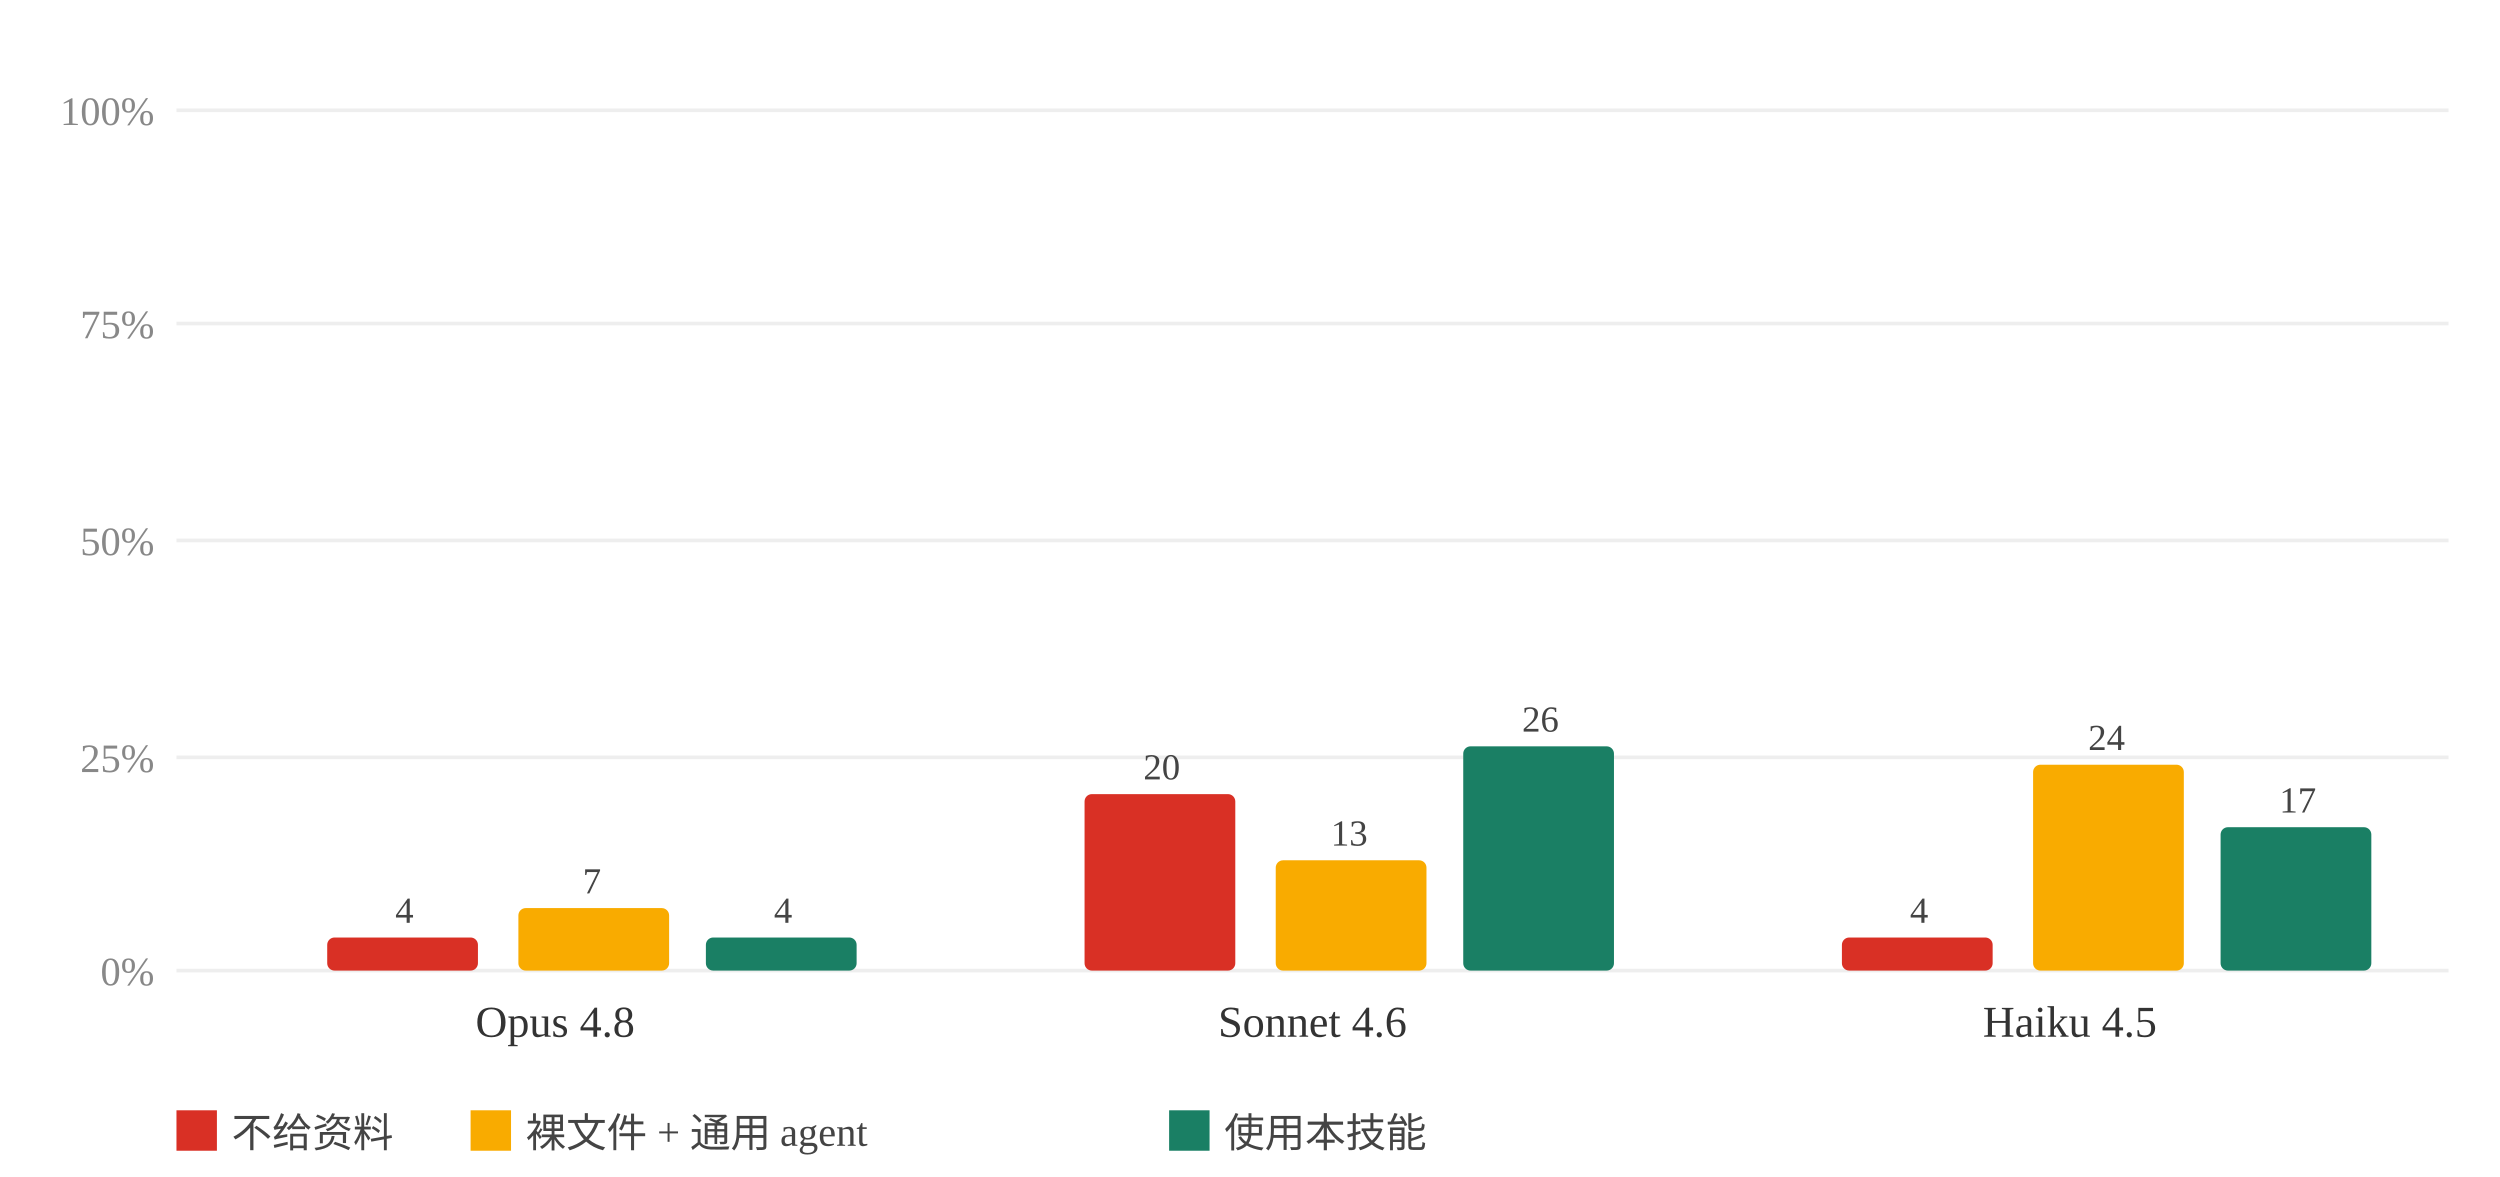
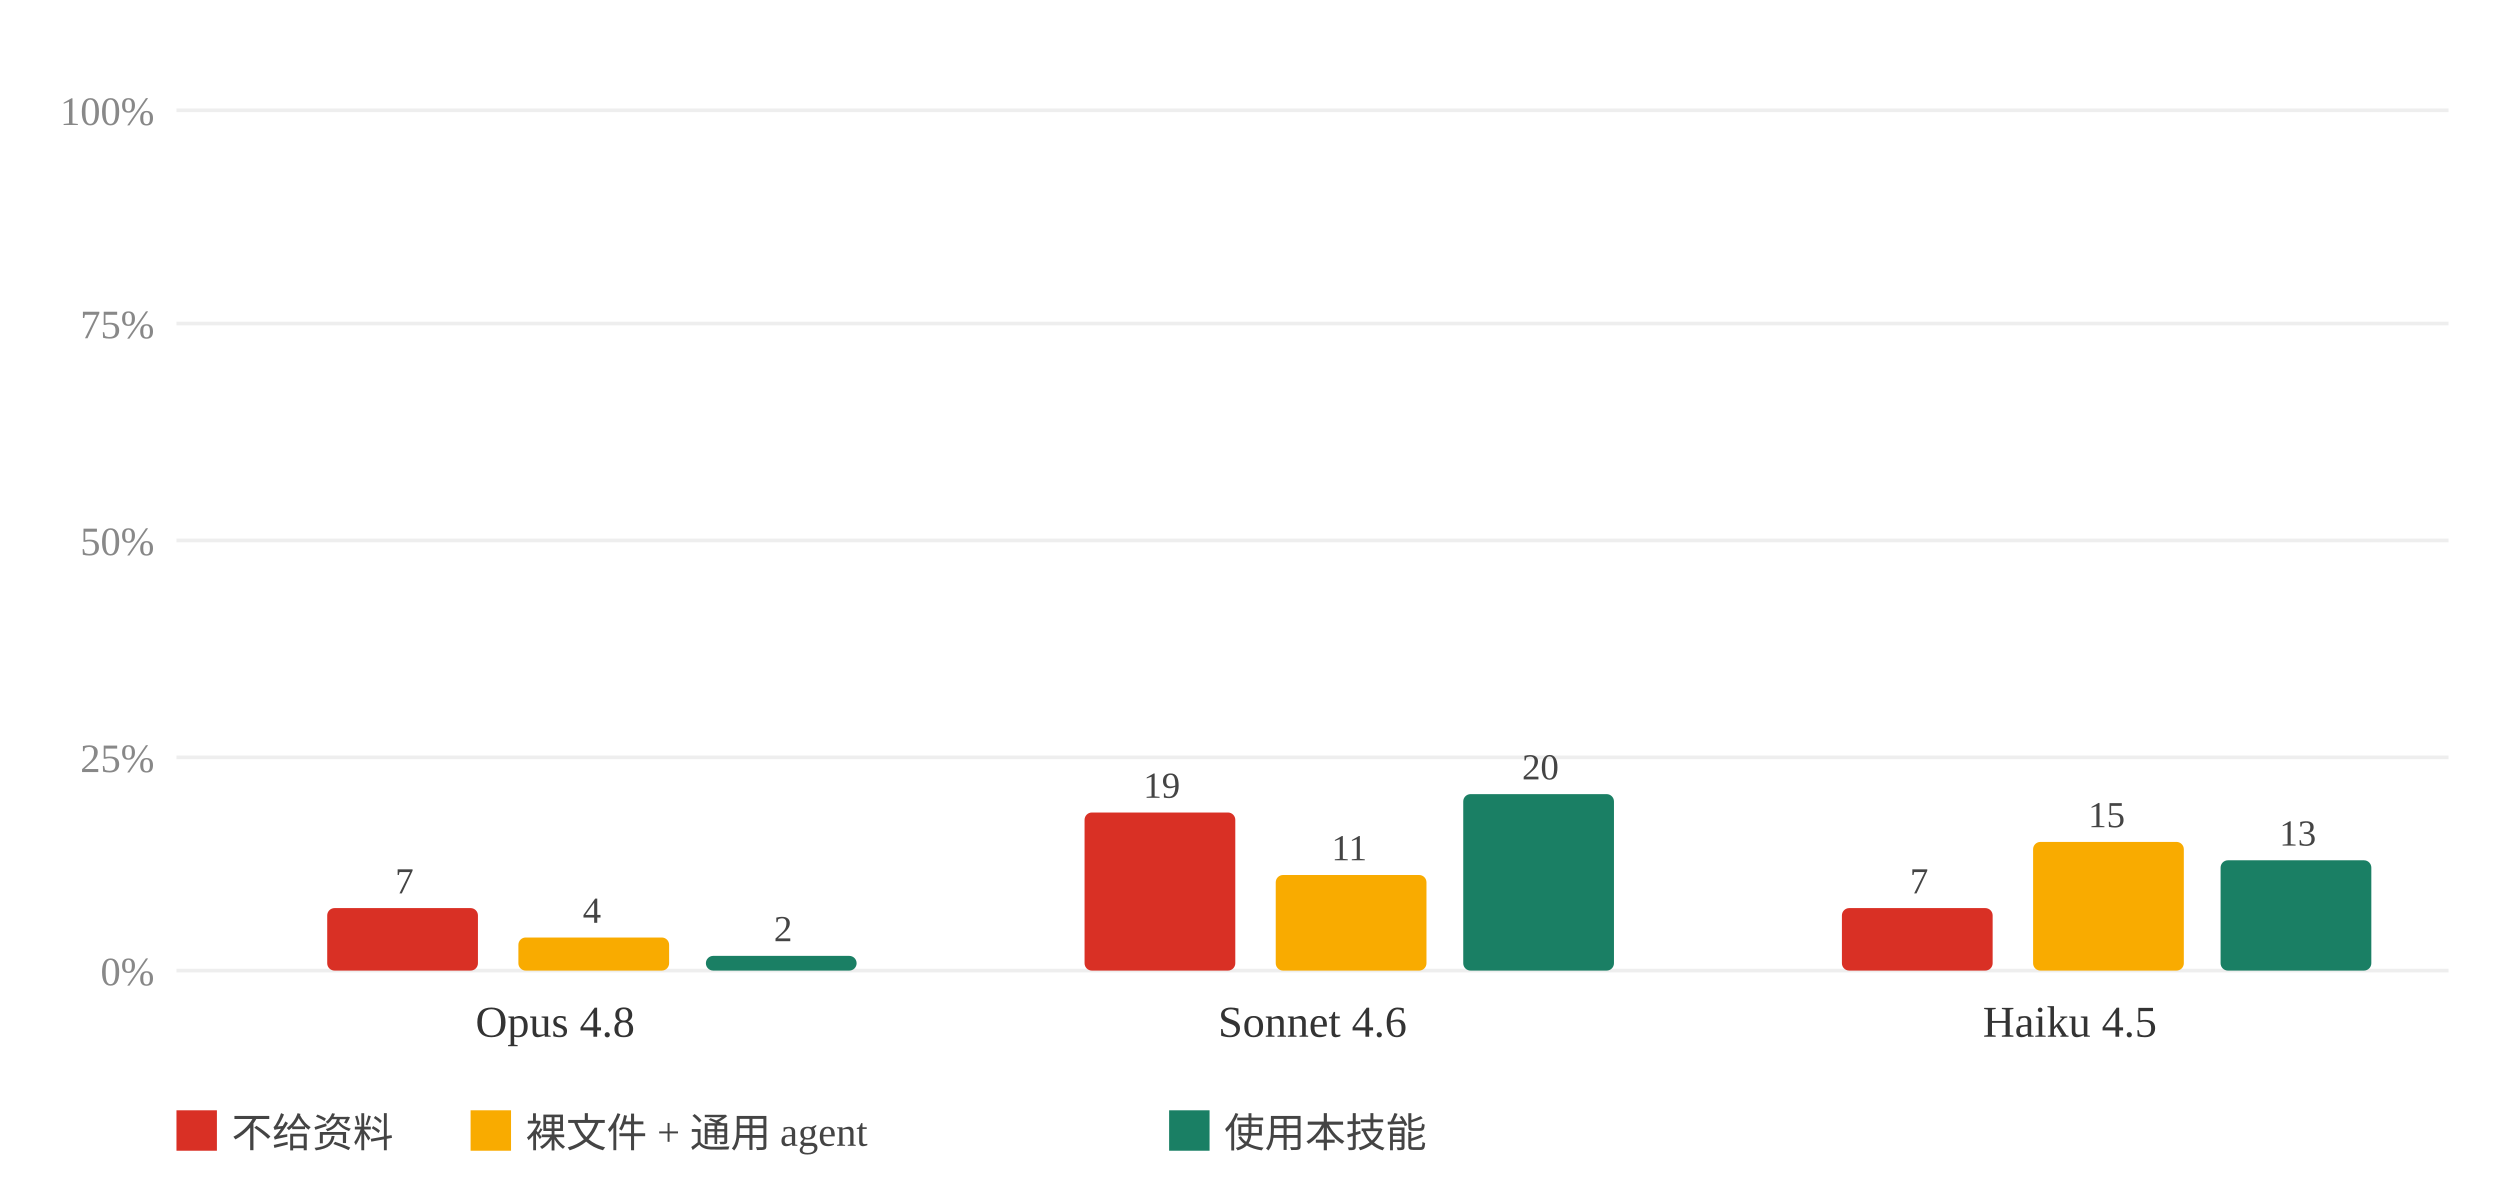
<svg xmlns="http://www.w3.org/2000/svg" viewBox="0 0 680 320" role="img">
  <line x1="48" y1="264" x2="666" y2="264" stroke="#eee" />
  <text x="42" y="268" font-size="11" fill="#888" text-anchor="end">0%</text>
  <line x1="48" y1="206" x2="666" y2="206" stroke="#eee" />
  <text x="42" y="210" font-size="11" fill="#888" text-anchor="end">25%</text>
  <line x1="48" y1="147" x2="666" y2="147" stroke="#eee" />
  <text x="42" y="151" font-size="11" fill="#888" text-anchor="end">50%</text>
  <line x1="48" y1="88" x2="666" y2="88" stroke="#eee" />
  <text x="42" y="92" font-size="11" fill="#888" text-anchor="end">75%</text>
  <line x1="48" y1="30" x2="666" y2="30" stroke="#eee" />
  <text x="42" y="34" font-size="11" fill="#888" text-anchor="end">100%</text>
-   <rect x="89" y="255" width="41" height="9" fill="#d93025" rx="2" />
-   <text x="110" y="251" font-size="10" fill="#444" text-anchor="middle">4</text>
-   <rect x="141" y="247" width="41" height="17" fill="#f9ab00" rx="2" />
-   <text x="161" y="243" font-size="10" fill="#444" text-anchor="middle">7</text>
-   <rect x="192" y="255" width="41" height="9" fill="#1a7f64" rx="2" />
-   <text x="213" y="251" font-size="10" fill="#444" text-anchor="middle">4</text>
+   <rect x="89" y="247" width="41" height="17" fill="#d93025" rx="2" />
+   <text x="110" y="243" font-size="10" fill="#444" text-anchor="middle">7</text>
+   <rect x="141" y="255" width="41" height="9" fill="#f9ab00" rx="2" />
+   <text x="161" y="251" font-size="10" fill="#444" text-anchor="middle">4</text>
+   <rect x="192" y="260" width="41" height="4" fill="#1a7f64" rx="2" />
+   <text x="213" y="256" font-size="10" fill="#444" text-anchor="middle">2</text>
  <text x="151" y="282" font-size="12" fill="#333" text-anchor="middle">Opus 4.8</text>
-   <rect x="295" y="216" width="41" height="48" fill="#d93025" rx="2" />
-   <text x="316" y="212" font-size="10" fill="#444" text-anchor="middle">20</text>
-   <rect x="347" y="234" width="41" height="30" fill="#f9ab00" rx="2" />
-   <text x="367" y="230" font-size="10" fill="#444" text-anchor="middle">13</text>
-   <rect x="398" y="203" width="41" height="61" fill="#1a7f64" rx="2" />
-   <text x="419" y="199" font-size="10" fill="#444" text-anchor="middle">26</text>
+   <rect x="295" y="221" width="41" height="43" fill="#d93025" rx="2" />
+   <text x="316" y="217" font-size="10" fill="#444" text-anchor="middle">19</text>
+   <rect x="347" y="238" width="41" height="26" fill="#f9ab00" rx="2" />
+   <text x="367" y="234" font-size="10" fill="#444" text-anchor="middle">11</text>
+   <rect x="398" y="216" width="41" height="48" fill="#1a7f64" rx="2" />
+   <text x="419" y="212" font-size="10" fill="#444" text-anchor="middle">20</text>
  <text x="357" y="282" font-size="12" fill="#333" text-anchor="middle">Sonnet 4.6</text>
-   <rect x="501" y="255" width="41" height="9" fill="#d93025" rx="2" />
-   <text x="522" y="251" font-size="10" fill="#444" text-anchor="middle">4</text>
-   <rect x="553" y="208" width="41" height="56" fill="#f9ab00" rx="2" />
-   <text x="573" y="204" font-size="10" fill="#444" text-anchor="middle">24</text>
-   <rect x="604" y="225" width="41" height="39" fill="#1a7f64" rx="2" />
-   <text x="625" y="221" font-size="10" fill="#444" text-anchor="middle">17</text>
+   <rect x="501" y="247" width="41" height="17" fill="#d93025" rx="2" />
+   <text x="522" y="243" font-size="10" fill="#444" text-anchor="middle">7</text>
+   <rect x="553" y="229" width="41" height="35" fill="#f9ab00" rx="2" />
+   <text x="573" y="225" font-size="10" fill="#444" text-anchor="middle">15</text>
+   <rect x="604" y="234" width="41" height="30" fill="#1a7f64" rx="2" />
+   <text x="625" y="230" font-size="10" fill="#444" text-anchor="middle">13</text>
  <text x="563" y="282" font-size="12" fill="#333" text-anchor="middle">Haiku 4.5</text>
  <rect x="48" y="302" width="11" height="11" fill="#d93025" />
  <text x="63" y="312" font-size="11" fill="#444">不给资料</text>
  <rect x="128" y="302" width="11" height="11" fill="#f9ab00" />
  <text x="143" y="312" font-size="11" fill="#444">裸文件 + 通用 agent</text>
  <rect x="318" y="302" width="11" height="11" fill="#1a7f64" />
  <text x="333" y="312" font-size="11" fill="#444">使用本技能</text>
</svg>
